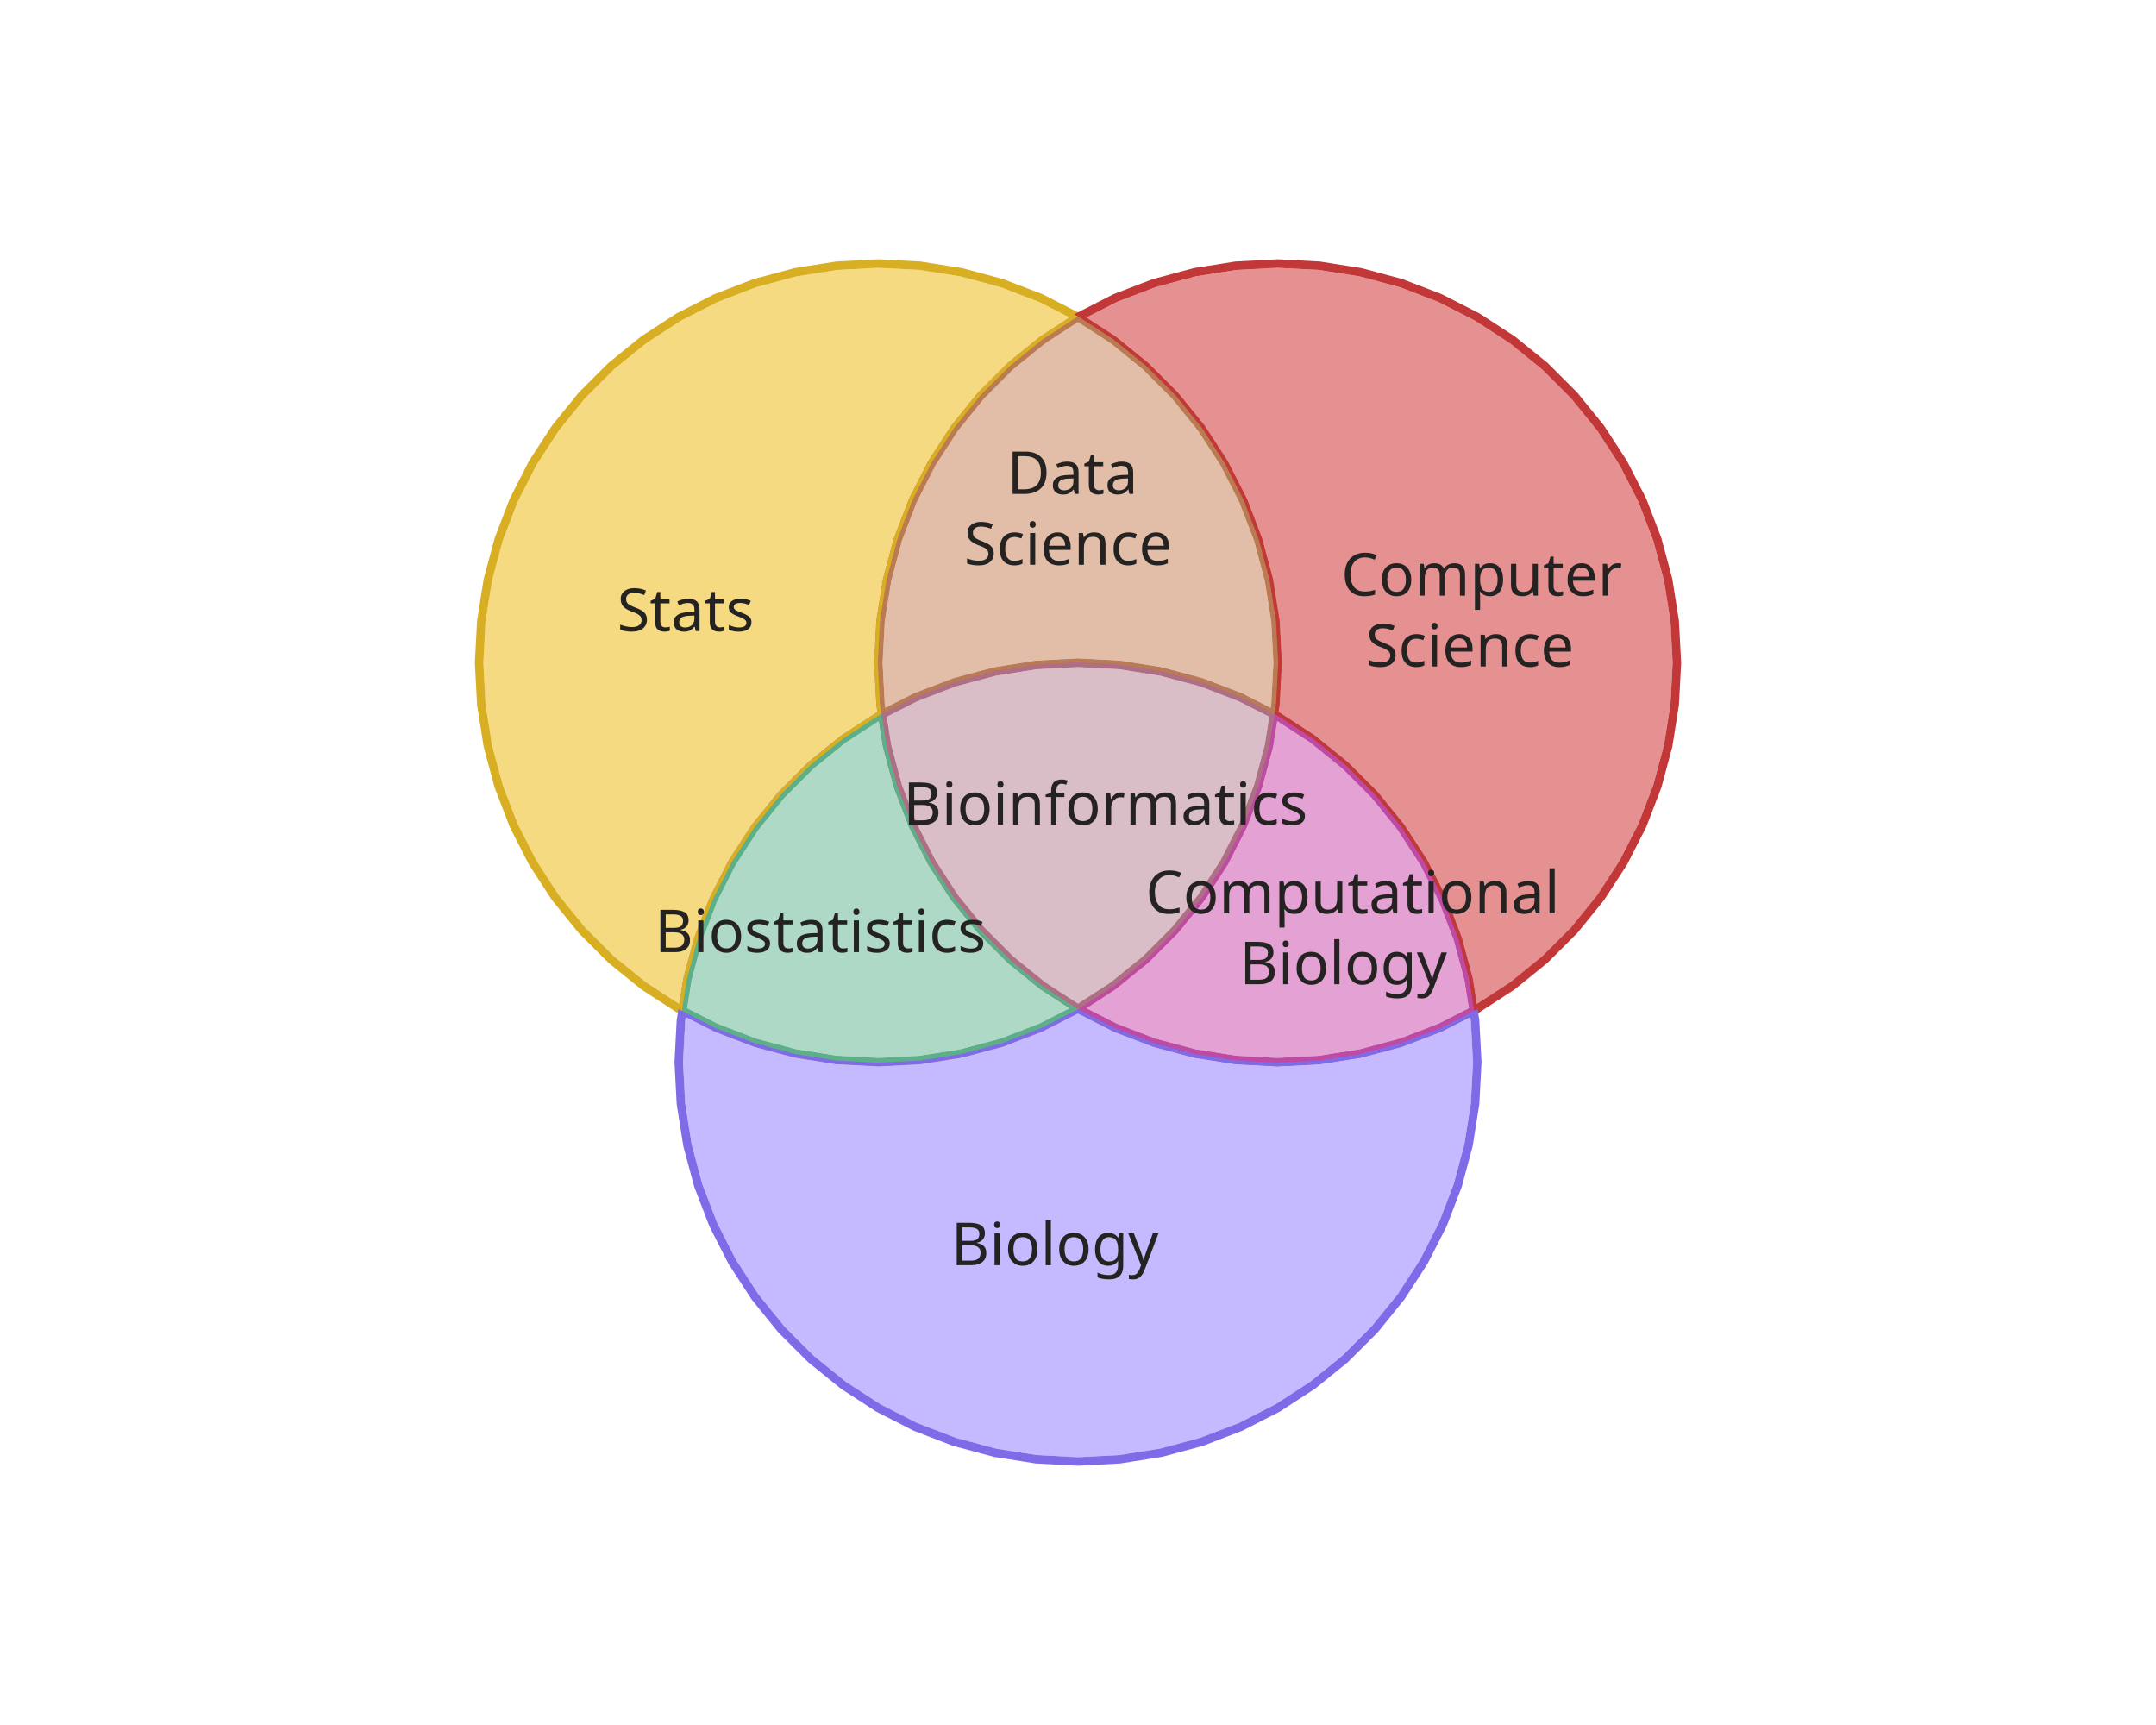
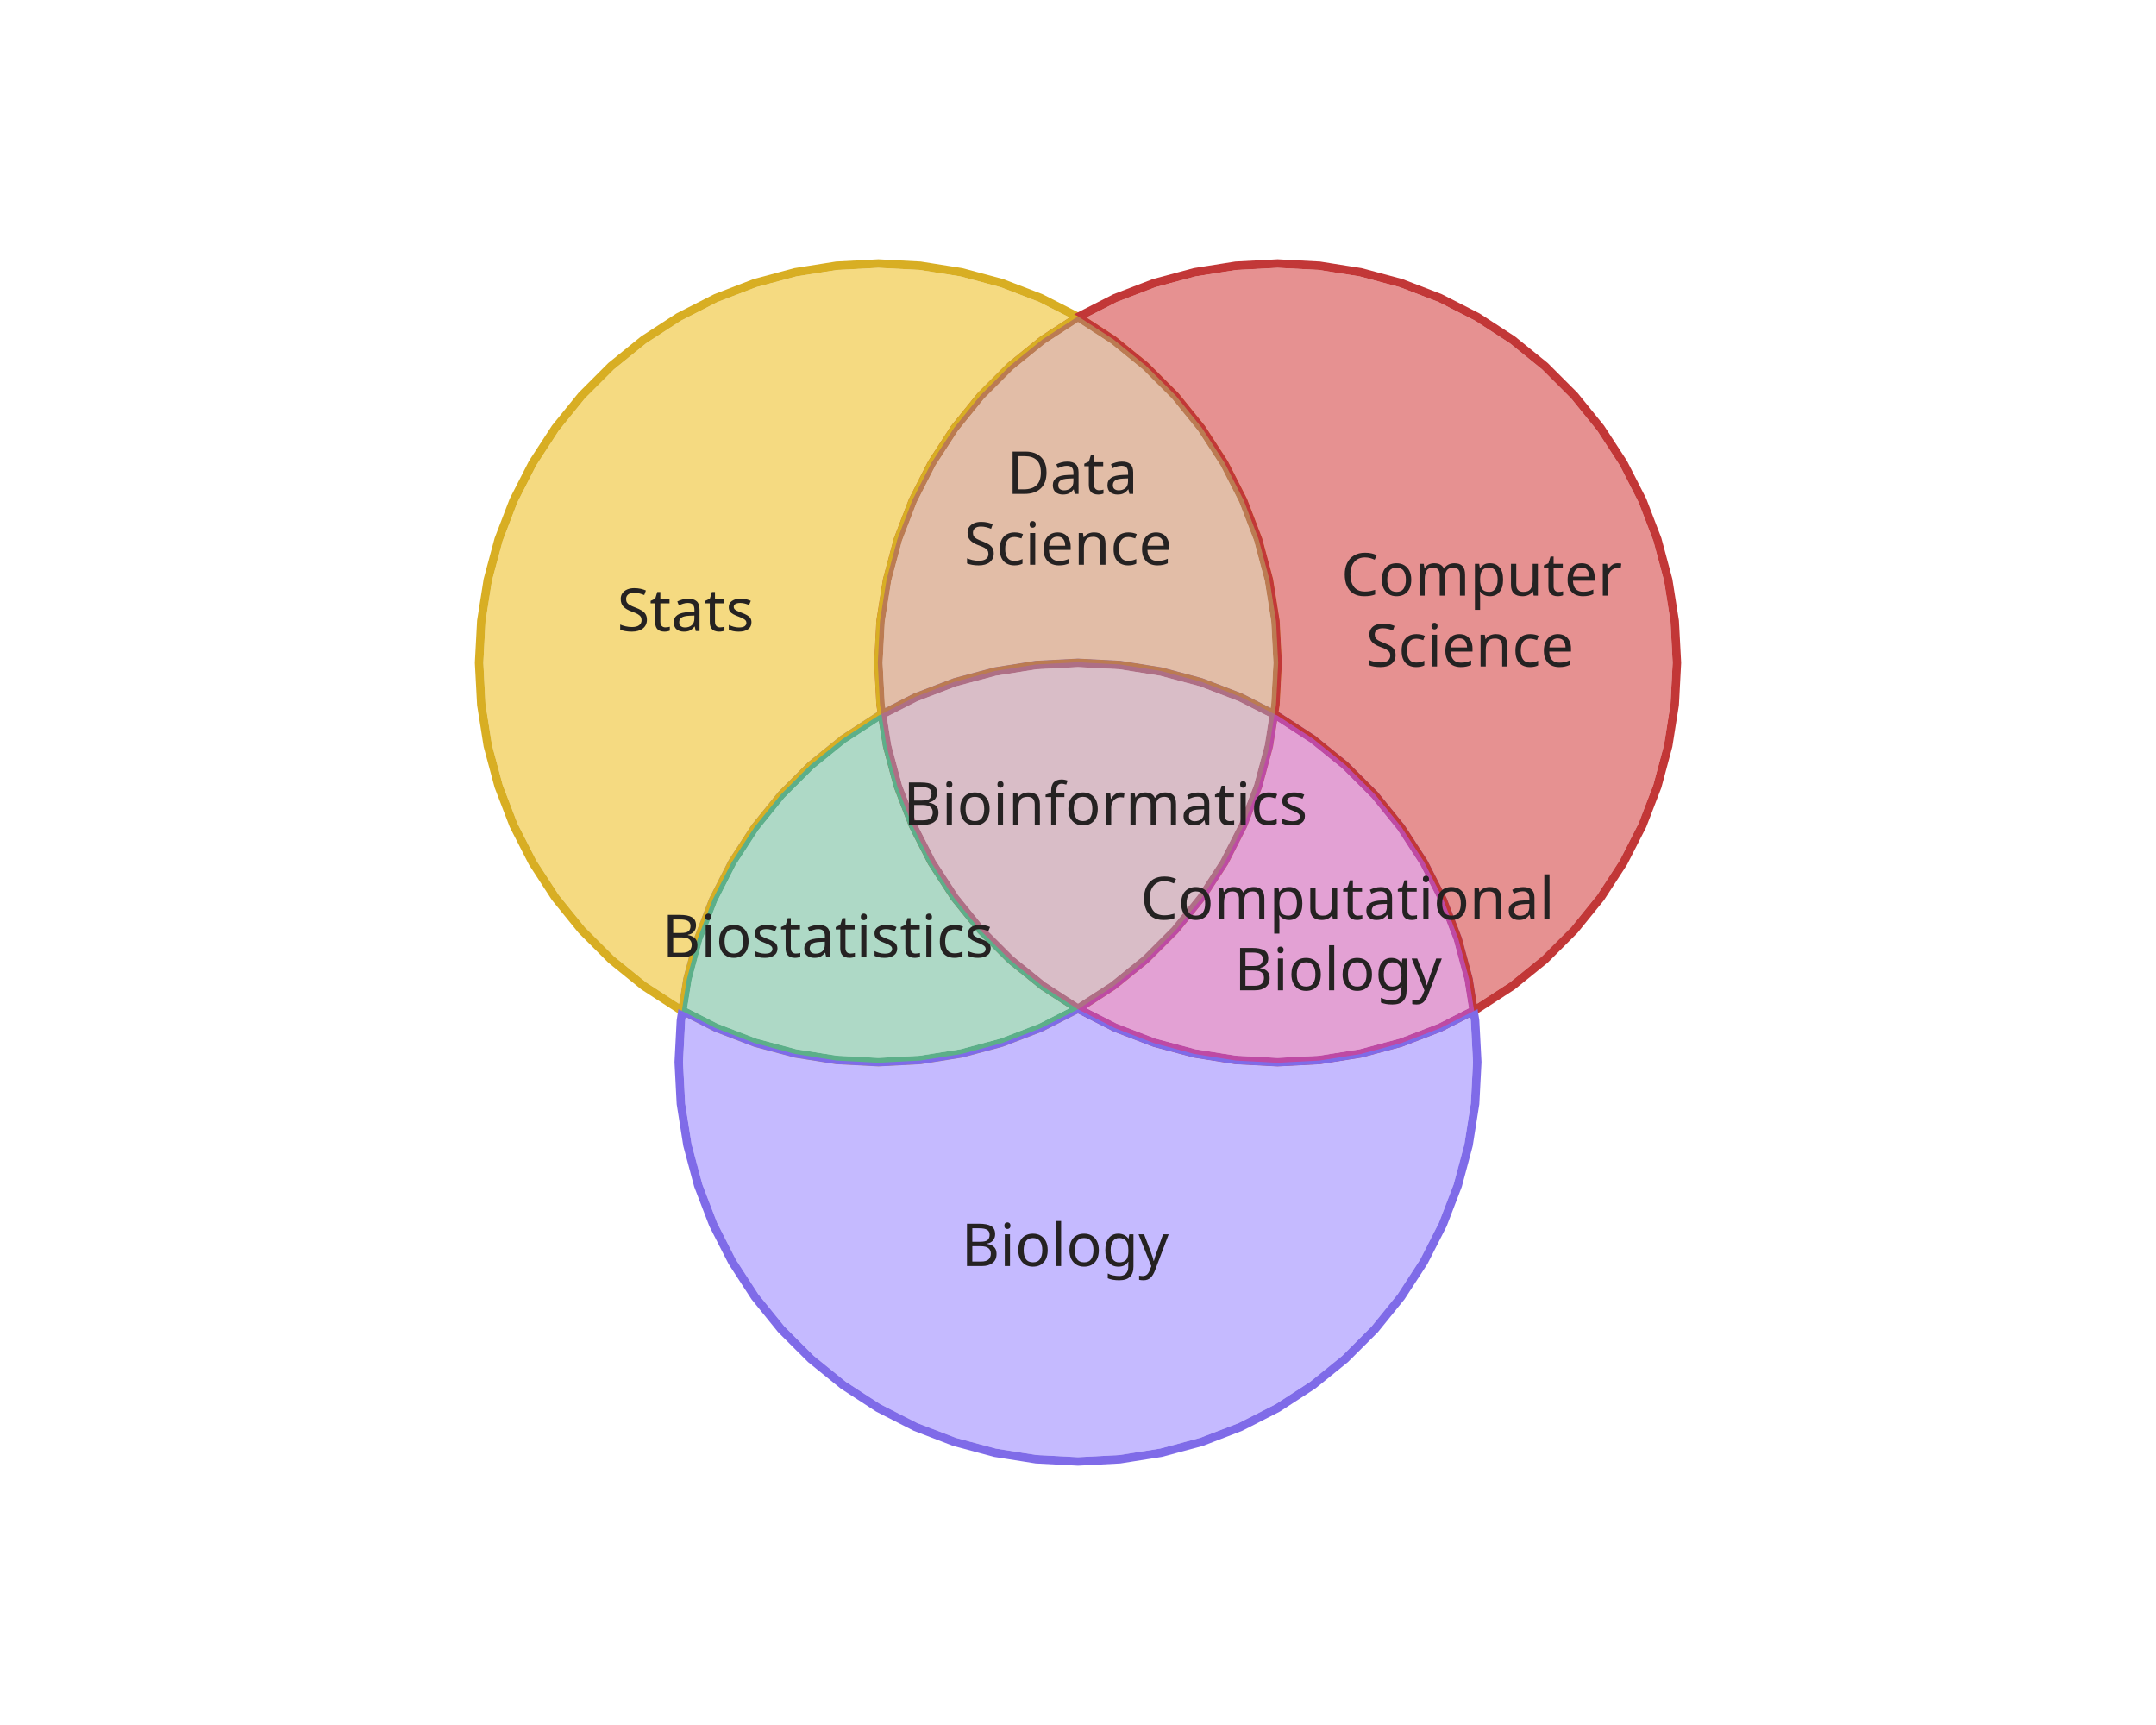
<svg xmlns="http://www.w3.org/2000/svg" class="svglite" data-engine-version="2.0" width="720.00pt" height="576.00pt" viewBox="0 0 720.00 576.00">
  <defs>
    <style type="text/css">
    .svglite line, .svglite polyline, .svglite polygon, .svglite path, .svglite rect, .svglite circle {
      fill: none;
      stroke: #000000;
      stroke-linecap: round;
      stroke-linejoin: round;
      stroke-miterlimit: 10.00;
    }
  </style>
  </defs>
  <rect width="100%" height="100%" style="stroke: none; fill: #FFFFFF;" />
  <defs>
    <clipPath id="cpMC4wMHw3MjAuMDB8MC4wMHw1NzYuMDA=">
      <rect x="0.00" y="0.00" width="720.00" height="576.00" />
    </clipPath>
  </defs>
  <g clip-path="url(#cpMC4wMHw3MjAuMDB8MC4wMHw1NzYuMDA=)">
    <path d="M 307.34 355.35 L 307.49 355.34 L 321.28 353.15 L 321.42 353.12 L 334.90 349.51 L 335.04 349.46 L 348.07 344.46 L 348.21 344.40 L 360.64 338.07 L 360.77 337.99 L 372.48 330.39 L 372.60 330.30 L 383.44 321.52 L 383.55 321.42 L 393.42 311.55 L 393.52 311.44 L 402.30 300.60 L 402.39 300.48 L 409.99 288.77 L 410.07 288.64 L 416.40 276.21 L 416.46 276.07 L 421.46 263.04 L 421.51 262.90 L 425.12 249.42 L 425.15 249.28 L 427.34 235.49 L 427.35 235.34 L 428.08 221.41 L 428.08 221.26 L 427.35 207.32 L 427.34 207.17 L 425.15 193.39 L 425.12 193.24 L 421.51 179.76 L 421.46 179.62 L 416.46 166.59 L 416.40 166.46 L 410.07 154.02 L 409.99 153.89 L 402.39 142.19 L 402.30 142.07 L 393.52 131.22 L 393.42 131.11 L 383.55 121.25 L 383.44 121.15 L 372.60 112.36 L 372.48 112.28 L 360.77 104.67 L 360.64 104.60 L 348.21 98.26 L 348.07 98.20 L 335.04 93.20 L 334.90 93.16 L 321.42 89.54 L 321.28 89.51 L 307.49 87.33 L 307.34 87.32 L 293.41 86.58 L 293.26 86.58 L 279.32 87.32 L 279.17 87.33 L 265.39 89.51 L 265.24 89.54 L 251.76 93.16 L 251.62 93.20 L 238.59 98.20 L 238.46 98.26 L 226.02 104.60 L 225.89 104.67 L 214.19 112.28 L 214.07 112.36 L 203.22 121.15 L 203.11 121.25 L 193.25 131.11 L 193.15 131.22 L 184.36 142.07 L 184.28 142.19 L 176.67 153.89 L 176.60 154.02 L 170.26 166.46 L 170.20 166.59 L 165.20 179.62 L 165.16 179.76 L 161.54 193.24 L 161.51 193.39 L 159.33 207.17 L 159.32 207.32 L 158.58 221.26 L 158.58 221.41 L 159.32 235.34 L 159.33 235.49 L 161.51 249.28 L 161.54 249.42 L 165.16 262.90 L 165.20 263.04 L 170.20 276.07 L 170.26 276.21 L 176.60 288.64 L 176.67 288.77 L 184.28 300.48 L 184.36 300.60 L 193.15 311.44 L 193.25 311.55 L 203.11 321.42 L 203.22 321.52 L 214.07 330.30 L 214.19 330.39 L 225.89 337.99 L 226.02 338.07 L 238.46 344.40 L 238.59 344.46 L 251.62 349.46 L 251.76 349.51 L 265.24 353.12 L 265.39 353.15 L 279.17 355.34 L 279.32 355.35 L 293.26 356.08 L 293.41 356.08 ZM 279.40 353.94 L 265.61 351.75 L 252.13 348.14 L 239.10 343.14 L 226.67 336.80 L 214.96 329.20 L 204.12 320.42 L 194.25 310.55 L 185.46 299.70 L 177.86 288.00 L 171.53 275.56 L 166.53 262.54 L 162.91 249.05 L 160.73 235.27 L 160.00 221.33 L 160.73 207.40 L 162.91 193.61 L 166.53 180.13 L 171.53 167.10 L 177.86 154.67 L 185.46 142.96 L 194.25 132.12 L 204.12 122.25 L 214.96 113.46 L 226.67 105.86 L 239.10 99.53 L 252.13 94.53 L 265.61 90.91 L 279.40 88.73 L 293.33 88.00 L 307.27 88.73 L 321.05 90.91 L 334.54 94.53 L 347.56 99.53 L 360.00 105.86 L 371.70 113.46 L 382.55 122.25 L 392.42 132.12 L 401.20 142.96 L 408.80 154.67 L 415.14 167.10 L 420.14 180.13 L 423.75 193.61 L 425.94 207.40 L 426.67 221.33 L 425.94 235.27 L 423.75 249.05 L 420.14 262.54 L 415.14 275.56 L 408.80 288.00 L 401.20 299.70 L 392.42 310.55 L 382.55 320.42 L 371.70 329.20 L 360.00 336.80 L 347.56 343.14 L 334.54 348.14 L 321.05 351.75 L 307.27 353.94 L 293.33 354.67 Z" style="fill-rule: nonzero; fill: #D8AE23; stroke-width: 0.75; stroke: none;" />
    <path d="M 279.40 88.73 L 265.61 90.91 L 252.13 94.53 L 239.10 99.53 L 226.67 105.86 L 214.96 113.46 L 204.12 122.25 L 194.25 132.12 L 185.46 142.96 L 177.86 154.67 L 171.53 167.10 L 166.53 180.13 L 162.91 193.61 L 160.73 207.40 L 160.00 221.33 L 160.73 235.27 L 162.91 249.05 L 166.53 262.54 L 171.53 275.56 L 177.86 288.00 L 185.46 299.70 L 194.25 310.55 L 204.12 320.42 L 214.96 329.20 L 226.67 336.80 L 239.10 343.14 L 252.13 348.14 L 265.61 351.75 L 279.40 353.94 L 293.33 354.67 L 307.27 353.94 L 321.05 351.75 L 334.54 348.14 L 347.56 343.14 L 360.00 336.80 L 371.70 329.20 L 382.55 320.42 L 392.42 310.55 L 401.20 299.70 L 408.80 288.00 L 415.14 275.56 L 420.14 262.54 L 423.75 249.05 L 425.94 235.27 L 426.67 221.33 L 425.94 207.40 L 423.75 193.61 L 420.14 180.13 L 415.14 167.10 L 408.80 154.67 L 401.20 142.96 L 392.42 132.12 L 382.55 122.25 L 371.70 113.46 L 360.00 105.86 L 347.56 99.53 L 334.54 94.53 L 321.05 90.91 L 307.27 88.73 L 293.33 88.00 Z" style="fill-rule: evenodd; stroke-width: 0.38; stroke: #D8AE23;" />
    <path d="M 440.68 355.35 L 440.83 355.34 L 454.61 353.15 L 454.76 353.12 L 468.24 349.51 L 468.38 349.46 L 481.41 344.46 L 481.54 344.40 L 493.98 338.07 L 494.11 337.99 L 505.81 330.39 L 505.93 330.30 L 516.78 321.52 L 516.89 321.42 L 526.75 311.55 L 526.85 311.44 L 535.64 300.60 L 535.72 300.48 L 543.33 288.77 L 543.40 288.64 L 549.74 276.21 L 549.80 276.07 L 554.80 263.04 L 554.84 262.90 L 558.46 249.42 L 558.49 249.28 L 560.67 235.49 L 560.68 235.34 L 561.42 221.41 L 561.42 221.26 L 560.68 207.32 L 560.67 207.17 L 558.49 193.39 L 558.46 193.24 L 554.84 179.76 L 554.80 179.62 L 549.80 166.59 L 549.74 166.46 L 543.40 154.02 L 543.33 153.89 L 535.72 142.19 L 535.64 142.07 L 526.85 131.22 L 526.75 131.11 L 516.89 121.25 L 516.78 121.15 L 505.93 112.36 L 505.81 112.28 L 494.11 104.67 L 493.98 104.60 L 481.54 98.26 L 481.41 98.20 L 468.38 93.20 L 468.24 93.16 L 454.76 89.54 L 454.61 89.51 L 440.83 87.33 L 440.68 87.32 L 426.74 86.58 L 426.59 86.58 L 412.66 87.32 L 412.51 87.33 L 398.72 89.51 L 398.58 89.54 L 385.10 93.16 L 384.96 93.20 L 371.93 98.20 L 371.79 98.26 L 359.36 104.60 L 359.23 104.67 L 347.52 112.28 L 347.40 112.36 L 336.56 121.15 L 336.45 121.25 L 326.58 131.11 L 326.48 131.22 L 317.70 142.07 L 317.61 142.19 L 310.01 153.89 L 309.93 154.02 L 303.60 166.46 L 303.54 166.59 L 298.54 179.62 L 298.49 179.76 L 294.88 193.24 L 294.85 193.39 L 292.66 207.17 L 292.65 207.32 L 291.92 221.26 L 291.92 221.41 L 292.65 235.34 L 292.66 235.49 L 294.85 249.28 L 294.88 249.42 L 298.49 262.90 L 298.54 263.04 L 303.54 276.07 L 303.60 276.21 L 309.93 288.64 L 310.01 288.77 L 317.61 300.48 L 317.70 300.60 L 326.48 311.44 L 326.58 311.55 L 336.45 321.42 L 336.56 321.52 L 347.40 330.30 L 347.52 330.39 L 359.23 337.99 L 359.36 338.07 L 371.79 344.40 L 371.93 344.46 L 384.96 349.46 L 385.10 349.51 L 398.58 353.12 L 398.72 353.15 L 412.51 355.34 L 412.66 355.35 L 426.59 356.08 L 426.74 356.08 ZM 412.73 353.94 L 398.95 351.75 L 385.46 348.14 L 372.44 343.14 L 360.00 336.80 L 348.30 329.20 L 337.45 320.42 L 327.58 310.55 L 318.80 299.70 L 311.20 288.00 L 304.86 275.56 L 299.86 262.54 L 296.25 249.05 L 294.06 235.27 L 293.33 221.33 L 294.06 207.40 L 296.25 193.61 L 299.86 180.13 L 304.86 167.10 L 311.20 154.67 L 318.80 142.96 L 327.58 132.12 L 337.45 122.25 L 348.30 113.46 L 360.00 105.86 L 372.44 99.53 L 385.46 94.53 L 398.95 90.91 L 412.73 88.73 L 426.67 88.00 L 440.60 88.73 L 454.39 90.91 L 467.87 94.53 L 480.90 99.53 L 493.33 105.86 L 505.04 113.46 L 515.88 122.25 L 525.75 132.12 L 534.54 142.96 L 542.14 154.67 L 548.47 167.10 L 553.47 180.13 L 557.09 193.61 L 559.27 207.40 L 560.00 221.33 L 559.27 235.27 L 557.09 249.05 L 553.47 262.54 L 548.47 275.56 L 542.14 288.00 L 534.54 299.70 L 525.75 310.55 L 515.88 320.42 L 505.04 329.20 L 493.33 336.80 L 480.90 343.14 L 467.87 348.14 L 454.39 351.75 L 440.60 353.94 L 426.67 354.67 Z" style="fill-rule: nonzero; fill: #C23737; stroke-width: 0.75; stroke: none;" />
    <path d="M 412.73 88.73 L 398.95 90.91 L 385.46 94.53 L 372.44 99.53 L 360.00 105.86 L 348.30 113.46 L 337.45 122.25 L 327.58 132.12 L 318.80 142.96 L 311.20 154.67 L 304.86 167.10 L 299.86 180.13 L 296.25 193.61 L 294.06 207.40 L 293.33 221.33 L 294.06 235.27 L 296.25 249.05 L 299.86 262.54 L 304.86 275.56 L 311.20 288.00 L 318.80 299.70 L 327.58 310.55 L 337.45 320.42 L 348.30 329.20 L 360.00 336.80 L 372.44 343.14 L 385.46 348.14 L 398.95 351.75 L 412.73 353.94 L 426.67 354.67 L 440.60 353.94 L 454.39 351.75 L 467.87 348.14 L 480.90 343.14 L 493.33 336.80 L 505.04 329.20 L 515.88 320.42 L 525.75 310.55 L 534.54 299.70 L 542.14 288.00 L 548.47 275.56 L 553.47 262.54 L 557.09 249.05 L 559.27 235.27 L 560.00 221.33 L 559.27 207.40 L 557.09 193.61 L 553.47 180.13 L 548.47 167.10 L 542.14 154.67 L 534.54 142.96 L 525.75 132.12 L 515.88 122.25 L 505.04 113.46 L 493.33 105.86 L 480.90 99.53 L 467.87 94.53 L 454.39 90.91 L 440.60 88.73 L 426.67 88.00 Z" style="fill-rule: evenodd; stroke-width: 0.38; stroke: #C23737;" />
    <path d="M 374.01 488.68 L 374.16 488.67 L 387.94 486.49 L 388.09 486.46 L 401.57 482.84 L 401.71 482.80 L 414.74 477.80 L 414.88 477.74 L 427.31 471.40 L 427.44 471.33 L 439.14 463.72 L 439.26 463.64 L 450.11 454.85 L 450.22 454.75 L 460.09 444.89 L 460.19 444.78 L 468.97 433.93 L 469.06 433.81 L 476.66 422.11 L 476.73 421.98 L 483.07 409.54 L 483.13 409.41 L 488.13 396.38 L 488.18 396.24 L 491.79 382.76 L 491.82 382.61 L 494.00 368.83 L 494.02 368.68 L 494.75 354.74 L 494.75 354.59 L 494.02 340.66 L 494.00 340.51 L 491.82 326.72 L 491.79 326.58 L 488.18 313.10 L 488.13 312.96 L 483.13 299.93 L 483.07 299.79 L 476.73 287.36 L 476.66 287.23 L 469.06 275.52 L 468.97 275.40 L 460.19 264.56 L 460.09 264.45 L 450.22 254.58 L 450.11 254.48 L 439.26 245.70 L 439.14 245.61 L 427.44 238.01 L 427.31 237.93 L 414.88 231.60 L 414.74 231.54 L 401.71 226.54 L 401.57 226.49 L 388.09 222.88 L 387.94 222.85 L 374.16 220.66 L 374.01 220.65 L 360.07 219.92 L 359.93 219.92 L 345.99 220.65 L 345.84 220.66 L 332.06 222.85 L 331.91 222.88 L 318.43 226.49 L 318.29 226.54 L 305.26 231.54 L 305.12 231.60 L 292.69 237.93 L 292.56 238.01 L 280.86 245.61 L 280.74 245.70 L 269.89 254.48 L 269.78 254.58 L 259.91 264.45 L 259.81 264.56 L 251.03 275.40 L 250.94 275.52 L 243.34 287.23 L 243.27 287.36 L 236.93 299.79 L 236.87 299.93 L 231.87 312.96 L 231.82 313.10 L 228.21 326.58 L 228.18 326.72 L 226.00 340.51 L 225.98 340.66 L 225.25 354.59 L 225.25 354.74 L 225.98 368.68 L 226.00 368.83 L 228.18 382.61 L 228.21 382.76 L 231.82 396.24 L 231.87 396.38 L 236.87 409.41 L 236.93 409.54 L 243.27 421.98 L 243.34 422.11 L 250.94 433.81 L 251.03 433.93 L 259.81 444.78 L 259.91 444.89 L 269.78 454.75 L 269.89 454.85 L 280.74 463.64 L 280.86 463.72 L 292.56 471.33 L 292.69 471.40 L 305.12 477.74 L 305.26 477.80 L 318.29 482.80 L 318.43 482.84 L 331.91 486.46 L 332.06 486.49 L 345.84 488.67 L 345.99 488.68 L 359.93 489.42 L 360.07 489.42 ZM 346.06 487.27 L 332.28 485.09 L 318.80 481.47 L 305.77 476.47 L 293.33 470.14 L 281.63 462.54 L 270.78 453.75 L 260.91 443.88 L 252.13 433.04 L 244.53 421.33 L 238.19 408.90 L 233.19 395.87 L 229.58 382.39 L 227.40 368.60 L 226.67 354.67 L 227.40 340.73 L 229.58 326.95 L 233.19 313.46 L 238.19 300.44 L 244.53 288.00 L 252.13 276.30 L 260.91 265.45 L 270.78 255.58 L 281.63 246.80 L 293.33 239.20 L 305.77 232.86 L 318.80 227.86 L 332.28 224.25 L 346.06 222.06 L 360.00 221.33 L 373.94 222.06 L 387.72 224.25 L 401.20 227.86 L 414.23 232.86 L 426.67 239.20 L 438.37 246.80 L 449.22 255.58 L 459.09 265.45 L 467.87 276.30 L 475.47 288.00 L 481.81 300.44 L 486.81 313.46 L 490.42 326.95 L 492.60 340.73 L 493.33 354.67 L 492.60 368.60 L 490.42 382.39 L 486.81 395.87 L 481.81 408.90 L 475.47 421.33 L 467.87 433.04 L 459.09 443.88 L 449.22 453.75 L 438.37 462.54 L 426.67 470.14 L 414.23 476.47 L 401.20 481.47 L 387.72 485.09 L 373.94 487.27 L 360.00 488.00 Z" style="fill-rule: nonzero; fill: #7F6BE8; stroke-width: 0.75; stroke: none;" />
    <path d="M 346.06 222.06 L 332.28 224.25 L 318.80 227.86 L 305.77 232.86 L 293.33 239.20 L 281.63 246.80 L 270.78 255.58 L 260.91 265.45 L 252.13 276.30 L 244.53 288.00 L 238.19 300.44 L 233.19 313.46 L 229.58 326.95 L 227.40 340.73 L 226.67 354.67 L 227.40 368.60 L 229.58 382.39 L 233.19 395.87 L 238.19 408.90 L 244.53 421.33 L 252.13 433.04 L 260.91 443.88 L 270.78 453.75 L 281.63 462.54 L 293.33 470.14 L 305.77 476.47 L 318.80 481.47 L 332.28 485.09 L 346.06 487.27 L 360.00 488.00 L 373.94 487.27 L 387.72 485.09 L 401.20 481.47 L 414.23 476.47 L 426.67 470.14 L 438.37 462.54 L 449.22 453.75 L 459.09 443.88 L 467.87 433.04 L 475.47 421.33 L 481.81 408.90 L 486.81 395.87 L 490.42 382.39 L 492.60 368.60 L 493.33 354.67 L 492.60 340.73 L 490.42 326.95 L 486.81 313.46 L 481.81 300.44 L 475.47 288.00 L 467.87 276.30 L 459.09 265.45 L 449.22 255.58 L 438.37 246.80 L 426.67 239.20 L 414.23 232.86 L 401.20 227.86 L 387.72 224.25 L 373.94 222.06 L 360.00 221.33 Z" style="fill-rule: evenodd; stroke-width: 0.38; stroke: #7F6BE8;" />
    <path d="M 228.18 326.72 L 228.21 326.58 L 231.82 313.10 L 231.87 312.96 L 236.87 299.93 L 236.93 299.79 L 243.27 287.36 L 243.34 287.23 L 250.94 275.52 L 251.03 275.40 L 259.81 264.56 L 259.91 264.45 L 269.78 254.58 L 269.89 254.48 L 280.74 245.70 L 280.86 245.61 L 292.56 238.01 L 292.69 237.93 L 293.02 237.76 L 292.66 235.49 L 292.65 235.34 L 291.92 221.41 L 291.92 221.26 L 292.65 207.32 L 292.66 207.17 L 294.85 193.39 L 294.88 193.24 L 298.49 179.76 L 298.54 179.62 L 303.54 166.59 L 303.60 166.46 L 309.93 154.02 L 310.01 153.89 L 317.61 142.19 L 317.70 142.07 L 326.48 131.22 L 326.58 131.11 L 336.45 121.25 L 336.56 121.15 L 347.40 112.36 L 347.52 112.28 L 357.17 106.01 L 346.99 100.82 L 334.10 95.88 L 320.76 92.30 L 307.12 90.14 L 293.33 89.42 L 279.54 90.14 L 265.91 92.30 L 252.57 95.88 L 239.68 100.82 L 227.38 107.09 L 215.80 114.61 L 205.07 123.30 L 195.30 133.07 L 186.61 143.80 L 179.09 155.38 L 172.82 167.68 L 167.88 180.57 L 164.30 193.91 L 162.14 207.54 L 161.42 221.33 L 162.14 235.12 L 164.30 248.76 L 167.88 262.10 L 172.82 274.99 L 179.09 287.29 L 186.61 298.87 L 195.30 309.60 L 205.07 319.36 L 215.80 328.05 L 226.83 335.22 Z" style="fill-rule: evenodd; fill: #EEC12E; fill-opacity: 0.60; stroke-width: 0.38; stroke: none;" />
    <path d="M 229.58 326.95 L 233.19 313.46 L 238.19 300.44 L 244.53 288.00 L 252.13 276.30 L 260.91 265.45 L 270.78 255.58 L 281.63 246.80 L 293.33 239.20 L 294.58 238.56 L 294.06 235.27 L 293.33 221.33 L 294.06 207.40 L 296.25 193.61 L 299.86 180.13 L 304.86 167.10 L 311.20 154.67 L 318.80 142.96 L 327.58 132.12 L 337.45 122.25 L 348.30 113.46 L 360.00 105.86 L 347.56 99.53 L 334.54 94.53 L 321.05 90.91 L 307.27 88.73 L 293.33 88.00 L 279.40 88.73 L 265.61 90.91 L 252.13 94.53 L 239.10 99.53 L 226.67 105.86 L 214.96 113.46 L 204.12 122.25 L 194.25 132.12 L 185.46 142.96 L 177.86 154.67 L 171.53 167.10 L 166.53 180.13 L 162.91 193.61 L 160.73 207.40 L 160.00 221.33 L 160.73 235.27 L 162.91 249.05 L 166.53 262.54 L 171.53 275.56 L 177.86 288.00 L 185.46 299.70 L 194.25 310.55 L 204.12 320.42 L 214.96 329.20 L 226.67 336.80 L 227.92 337.44 ZM 215.80 328.05 L 205.07 319.36 L 195.30 309.60 L 186.61 298.87 L 179.09 287.29 L 172.82 274.99 L 167.88 262.10 L 164.30 248.76 L 162.14 235.12 L 161.42 221.33 L 162.14 207.54 L 164.30 193.91 L 167.88 180.57 L 172.82 167.68 L 179.09 155.38 L 186.61 143.80 L 195.30 133.07 L 205.07 123.30 L 215.80 114.61 L 227.38 107.09 L 239.68 100.82 L 252.57 95.88 L 265.91 92.30 L 279.54 90.14 L 293.33 89.42 L 307.12 90.14 L 320.76 92.30 L 334.10 95.88 L 346.99 100.82 L 357.17 106.01 L 347.52 112.28 L 347.40 112.36 L 336.56 121.15 L 336.45 121.25 L 326.58 131.11 L 326.48 131.22 L 317.70 142.07 L 317.61 142.19 L 310.01 153.89 L 309.93 154.02 L 303.60 166.46 L 303.54 166.59 L 298.54 179.62 L 298.49 179.76 L 294.88 193.24 L 294.85 193.39 L 292.66 207.17 L 292.65 207.32 L 291.92 221.26 L 291.92 221.41 L 292.65 235.34 L 292.66 235.49 L 293.02 237.76 L 292.69 237.93 L 292.56 238.01 L 280.86 245.61 L 280.74 245.70 L 269.89 254.48 L 269.78 254.58 L 259.91 264.45 L 259.81 264.56 L 251.03 275.40 L 250.94 275.52 L 243.34 287.23 L 243.27 287.36 L 236.93 299.79 L 236.87 299.93 L 231.87 312.96 L 231.82 313.10 L 228.21 326.58 L 228.18 326.72 L 226.83 335.22 Z" style="fill-rule: nonzero; fill: #D8AE23; stroke-width: 0.75; stroke: none;" />
    <path d="M 229.58 326.95 L 233.19 313.46 L 238.19 300.44 L 244.53 288.00 L 252.13 276.30 L 260.91 265.45 L 270.78 255.58 L 281.63 246.80 L 293.33 239.20 L 294.58 238.56 L 294.06 235.27 L 293.33 221.33 L 294.06 207.40 L 296.25 193.61 L 299.86 180.13 L 304.86 167.10 L 311.20 154.67 L 318.80 142.96 L 327.58 132.12 L 337.45 122.25 L 348.30 113.46 L 360.00 105.86 L 347.56 99.53 L 334.54 94.53 L 321.05 90.91 L 307.27 88.73 L 293.33 88.00 L 279.40 88.73 L 265.61 90.91 L 252.13 94.53 L 239.10 99.53 L 226.67 105.86 L 214.96 113.46 L 204.12 122.25 L 194.25 132.12 L 185.46 142.96 L 177.86 154.67 L 171.53 167.10 L 166.53 180.13 L 162.91 193.61 L 160.73 207.40 L 160.00 221.33 L 160.73 235.27 L 162.91 249.05 L 166.53 262.54 L 171.53 275.56 L 177.86 288.00 L 185.46 299.70 L 194.25 310.55 L 204.12 320.42 L 214.96 329.20 L 226.67 336.80 L 227.92 337.44 Z" style="fill-rule: evenodd; stroke-width: 0.38; stroke: #D8AE23;" />
    <path d="M 504.20 328.05 L 514.93 319.36 L 524.70 309.60 L 533.39 298.87 L 540.91 287.29 L 547.18 274.99 L 552.12 262.10 L 555.70 248.76 L 557.86 235.12 L 558.58 221.33 L 557.86 207.54 L 555.70 193.91 L 552.12 180.57 L 547.18 167.68 L 540.91 155.38 L 533.39 143.80 L 524.70 133.07 L 514.93 123.30 L 504.20 114.61 L 492.62 107.09 L 480.32 100.82 L 467.43 95.88 L 454.09 92.30 L 440.46 90.14 L 426.67 89.42 L 412.88 90.14 L 399.24 92.30 L 385.90 95.88 L 373.01 100.82 L 362.83 106.01 L 372.48 112.28 L 372.60 112.36 L 383.44 121.15 L 383.55 121.25 L 393.42 131.11 L 393.52 131.22 L 402.30 142.07 L 402.39 142.19 L 409.99 153.89 L 410.07 154.02 L 416.40 166.46 L 416.46 166.59 L 421.46 179.62 L 421.51 179.76 L 425.12 193.24 L 425.15 193.39 L 427.34 207.17 L 427.35 207.32 L 428.08 221.26 L 428.08 221.41 L 427.35 235.34 L 427.34 235.49 L 426.98 237.76 L 427.31 237.93 L 427.44 238.01 L 439.14 245.61 L 439.26 245.70 L 450.11 254.48 L 450.22 254.58 L 460.09 264.45 L 460.19 264.56 L 468.97 275.40 L 469.06 275.52 L 476.66 287.23 L 476.73 287.36 L 483.07 299.79 L 483.13 299.93 L 488.13 312.96 L 488.18 313.10 L 491.79 326.58 L 491.82 326.72 L 493.17 335.22 Z" style="fill-rule: evenodd; fill: #D54848; fill-opacity: 0.60; stroke-width: 0.38; stroke: none;" />
    <path d="M 493.33 336.80 L 505.04 329.20 L 515.88 320.42 L 525.75 310.55 L 534.54 299.70 L 542.14 288.00 L 548.47 275.56 L 553.47 262.54 L 557.09 249.05 L 559.27 235.27 L 560.00 221.33 L 559.27 207.40 L 557.09 193.61 L 553.47 180.13 L 548.47 167.10 L 542.14 154.67 L 534.54 142.96 L 525.75 132.12 L 515.88 122.25 L 505.04 113.46 L 493.33 105.86 L 480.90 99.53 L 467.87 94.53 L 454.39 90.91 L 440.60 88.73 L 426.67 88.00 L 412.73 88.73 L 398.95 90.91 L 385.46 94.53 L 372.44 99.53 L 360.00 105.86 L 371.70 113.46 L 382.55 122.25 L 392.42 132.12 L 401.20 142.96 L 408.80 154.67 L 415.14 167.10 L 420.14 180.13 L 423.75 193.61 L 425.94 207.40 L 426.67 221.33 L 425.94 235.27 L 425.42 238.56 L 426.67 239.20 L 438.37 246.80 L 449.22 255.58 L 459.09 265.45 L 467.87 276.30 L 475.47 288.00 L 481.81 300.44 L 486.81 313.46 L 490.42 326.95 L 492.08 337.44 ZM 491.82 326.72 L 491.79 326.58 L 488.18 313.10 L 488.13 312.96 L 483.13 299.93 L 483.07 299.79 L 476.73 287.36 L 476.66 287.23 L 469.06 275.52 L 468.97 275.40 L 460.19 264.56 L 460.09 264.45 L 450.22 254.58 L 450.11 254.48 L 439.26 245.70 L 439.14 245.61 L 427.44 238.01 L 427.31 237.93 L 426.98 237.76 L 427.34 235.49 L 427.35 235.34 L 428.08 221.41 L 428.08 221.26 L 427.35 207.32 L 427.34 207.17 L 425.15 193.39 L 425.12 193.24 L 421.51 179.76 L 421.46 179.62 L 416.46 166.59 L 416.40 166.46 L 410.07 154.02 L 409.99 153.89 L 402.39 142.19 L 402.30 142.07 L 393.52 131.22 L 393.42 131.11 L 383.55 121.25 L 383.44 121.15 L 372.60 112.36 L 372.48 112.28 L 362.83 106.01 L 373.01 100.82 L 385.90 95.88 L 399.24 92.30 L 412.88 90.14 L 426.67 89.42 L 440.46 90.14 L 454.09 92.30 L 467.43 95.88 L 480.32 100.82 L 492.62 107.09 L 504.20 114.61 L 514.93 123.30 L 524.70 133.07 L 533.39 143.80 L 540.91 155.38 L 547.18 167.68 L 552.12 180.57 L 555.70 193.91 L 557.86 207.54 L 558.58 221.33 L 557.86 235.12 L 555.70 248.76 L 552.12 262.10 L 547.18 274.99 L 540.91 287.29 L 533.39 298.87 L 524.70 309.60 L 514.93 319.36 L 504.20 328.05 L 493.17 335.22 Z" style="fill-rule: nonzero; fill: #C23737; stroke-width: 0.75; stroke: none;" />
    <path d="M 493.33 336.80 L 505.04 329.20 L 515.88 320.42 L 525.75 310.55 L 534.54 299.70 L 542.14 288.00 L 548.47 275.56 L 553.47 262.54 L 557.09 249.05 L 559.27 235.27 L 560.00 221.33 L 559.27 207.40 L 557.09 193.61 L 553.47 180.13 L 548.47 167.10 L 542.14 154.67 L 534.54 142.96 L 525.75 132.12 L 515.88 122.25 L 505.04 113.46 L 493.33 105.86 L 480.90 99.53 L 467.87 94.53 L 454.39 90.91 L 440.60 88.73 L 426.67 88.00 L 412.73 88.73 L 398.95 90.91 L 385.46 94.53 L 372.44 99.53 L 360.00 105.86 L 371.70 113.46 L 382.55 122.25 L 392.42 132.12 L 401.20 142.96 L 408.80 154.67 L 415.14 167.10 L 420.14 180.13 L 423.75 193.61 L 425.94 207.40 L 426.67 221.33 L 425.94 235.27 L 425.42 238.56 L 426.67 239.20 L 438.37 246.80 L 449.22 255.58 L 459.09 265.45 L 467.87 276.30 L 475.47 288.00 L 481.81 300.44 L 486.81 313.46 L 490.42 326.95 L 492.08 337.44 Z" style="fill-rule: evenodd; stroke-width: 0.38; stroke: #C23737;" />
    <path d="M 373.79 485.86 L 387.43 483.70 L 400.76 480.12 L 413.65 475.18 L 425.96 468.91 L 437.54 461.39 L 448.27 452.70 L 458.03 442.93 L 466.72 432.20 L 474.24 420.62 L 480.51 408.32 L 485.46 395.43 L 489.03 382.09 L 491.19 368.46 L 491.91 354.67 L 491.19 340.88 L 490.99 339.59 L 481.54 344.40 L 481.41 344.46 L 468.38 349.46 L 468.24 349.51 L 454.76 353.12 L 454.61 353.15 L 440.83 355.34 L 440.68 355.35 L 426.74 356.08 L 426.59 356.08 L 412.66 355.35 L 412.51 355.34 L 398.72 353.15 L 398.58 353.12 L 385.10 349.51 L 384.96 349.46 L 371.93 344.46 L 371.79 344.40 L 360.00 338.39 L 348.21 344.40 L 348.07 344.46 L 335.04 349.46 L 334.90 349.51 L 321.42 353.12 L 321.28 353.15 L 307.49 355.34 L 307.34 355.35 L 293.41 356.08 L 293.26 356.08 L 279.32 355.35 L 279.17 355.34 L 265.39 353.15 L 265.24 353.12 L 251.76 349.51 L 251.62 349.46 L 238.59 344.46 L 238.46 344.40 L 229.01 339.59 L 228.81 340.88 L 228.09 354.67 L 228.81 368.46 L 230.97 382.09 L 234.54 395.43 L 239.49 408.32 L 245.76 420.62 L 253.28 432.20 L 261.97 442.93 L 271.73 452.70 L 282.46 461.39 L 294.04 468.91 L 306.35 475.18 L 319.24 480.12 L 332.57 483.70 L 346.21 485.86 L 360.00 486.58 Z" style="fill-rule: evenodd; fill: #9F8DFF; fill-opacity: 0.60; stroke-width: 0.38; stroke: none;" />
    <path d="M 373.94 487.27 L 387.72 485.09 L 401.20 481.47 L 414.23 476.47 L 426.67 470.14 L 438.37 462.54 L 449.22 453.75 L 459.09 443.88 L 467.87 433.04 L 475.47 421.33 L 481.81 408.90 L 486.81 395.87 L 490.42 382.39 L 492.60 368.60 L 493.33 354.67 L 492.60 340.73 L 492.08 337.44 L 480.90 343.14 L 467.87 348.14 L 454.39 351.75 L 440.60 353.94 L 426.67 354.67 L 412.73 353.94 L 398.95 351.75 L 385.46 348.14 L 372.44 343.14 L 360.00 336.80 L 360.00 336.80 L 347.56 343.14 L 334.54 348.14 L 321.05 351.75 L 307.27 353.94 L 293.33 354.67 L 279.40 353.94 L 265.61 351.75 L 252.13 348.14 L 239.10 343.14 L 227.92 337.44 L 227.40 340.73 L 226.67 354.67 L 227.40 368.60 L 229.58 382.39 L 233.19 395.87 L 238.19 408.90 L 244.53 421.33 L 252.13 433.04 L 260.91 443.88 L 270.78 453.75 L 281.63 462.54 L 293.33 470.14 L 305.77 476.47 L 318.80 481.47 L 332.28 485.09 L 346.06 487.27 L 360.00 488.00 ZM 346.21 485.86 L 332.57 483.70 L 319.24 480.12 L 306.35 475.18 L 294.04 468.91 L 282.46 461.39 L 271.73 452.70 L 261.97 442.93 L 253.28 432.20 L 245.76 420.62 L 239.49 408.32 L 234.54 395.43 L 230.97 382.09 L 228.81 368.46 L 228.09 354.67 L 228.81 340.88 L 229.01 339.59 L 238.46 344.40 L 238.59 344.46 L 251.62 349.46 L 251.76 349.51 L 265.24 353.12 L 265.39 353.15 L 279.17 355.34 L 279.32 355.35 L 293.26 356.08 L 293.41 356.08 L 307.34 355.35 L 307.49 355.34 L 321.28 353.15 L 321.42 353.12 L 334.90 349.51 L 335.04 349.46 L 348.07 344.46 L 348.21 344.40 L 360.00 338.39 L 371.79 344.40 L 371.93 344.46 L 384.96 349.46 L 385.10 349.51 L 398.58 353.12 L 398.72 353.15 L 412.51 355.34 L 412.66 355.35 L 426.59 356.08 L 426.74 356.08 L 440.68 355.35 L 440.83 355.34 L 454.61 353.15 L 454.76 353.12 L 468.24 349.51 L 468.38 349.46 L 481.41 344.46 L 481.54 344.40 L 490.99 339.59 L 491.19 340.88 L 491.91 354.67 L 491.19 368.46 L 489.03 382.09 L 485.46 395.43 L 480.51 408.32 L 474.24 420.62 L 466.72 432.20 L 458.03 442.93 L 448.27 452.70 L 437.54 461.39 L 425.96 468.91 L 413.65 475.18 L 400.76 480.12 L 387.43 483.70 L 373.79 485.86 L 360.00 486.58 Z" style="fill-rule: nonzero; fill: #7F6BE8; stroke-width: 0.75; stroke: none;" />
    <path d="M 373.94 487.27 L 387.72 485.09 L 401.20 481.47 L 414.23 476.47 L 426.67 470.14 L 438.37 462.54 L 449.22 453.75 L 459.09 443.88 L 467.87 433.04 L 475.47 421.33 L 481.81 408.90 L 486.81 395.87 L 490.42 382.39 L 492.60 368.60 L 493.33 354.67 L 492.60 340.73 L 492.08 337.44 L 480.90 343.14 L 467.87 348.14 L 454.39 351.75 L 440.60 353.94 L 426.67 354.67 L 412.73 353.94 L 398.95 351.75 L 385.46 348.14 L 372.44 343.14 L 360.00 336.80 L 360.00 336.80 L 347.56 343.14 L 334.54 348.14 L 321.05 351.75 L 307.27 353.94 L 293.33 354.67 L 279.40 353.94 L 265.61 351.75 L 252.13 348.14 L 239.10 343.14 L 227.92 337.44 L 227.40 340.73 L 226.67 354.67 L 227.40 368.60 L 229.58 382.39 L 233.19 395.87 L 238.19 408.90 L 244.53 421.33 L 252.13 433.04 L 260.91 443.88 L 270.78 453.75 L 281.63 462.54 L 293.33 470.14 L 305.77 476.47 L 318.80 481.47 L 332.28 485.09 L 346.06 487.27 L 360.00 488.00 Z" style="fill-rule: evenodd; stroke-width: 0.38; stroke: #7F6BE8;" />
    <path d="M 424.52 235.12 L 425.25 221.33 L 424.52 207.54 L 422.36 193.91 L 418.79 180.57 L 413.84 167.68 L 407.57 155.38 L 400.05 143.80 L 391.36 133.07 L 381.60 123.30 L 370.87 114.61 L 360.00 107.55 L 349.13 114.61 L 338.40 123.30 L 328.64 133.07 L 319.95 143.80 L 312.43 155.38 L 306.16 167.68 L 301.21 180.57 L 297.64 193.91 L 295.48 207.54 L 294.75 221.33 L 295.48 235.12 L 295.68 236.41 L 305.12 231.60 L 305.26 231.54 L 318.29 226.54 L 318.43 226.49 L 331.91 222.88 L 332.06 222.85 L 345.84 220.66 L 345.99 220.65 L 359.93 219.92 L 360.07 219.92 L 374.01 220.65 L 374.16 220.66 L 387.94 222.85 L 388.09 222.88 L 401.57 226.49 L 401.71 226.54 L 414.74 231.54 L 414.88 231.60 L 424.32 236.41 Z" style="fill-rule: evenodd; fill: #CE926C; fill-opacity: 0.60; stroke-width: 0.38; stroke: none;" />
    <path d="M 425.94 235.27 L 426.67 221.33 L 425.94 207.40 L 423.75 193.61 L 420.14 180.13 L 415.14 167.10 L 408.80 154.67 L 401.20 142.96 L 392.42 132.12 L 382.55 122.25 L 371.70 113.46 L 360.00 105.86 L 348.30 113.46 L 337.45 122.25 L 327.58 132.12 L 318.80 142.96 L 311.20 154.67 L 304.86 167.10 L 299.86 180.13 L 296.25 193.61 L 294.06 207.40 L 293.33 221.33 L 294.06 235.27 L 294.58 238.56 L 305.77 232.86 L 318.80 227.86 L 332.28 224.25 L 346.06 222.06 L 360.00 221.33 L 373.94 222.06 L 387.72 224.25 L 401.20 227.86 L 414.23 232.86 L 425.42 238.56 ZM 414.88 231.60 L 414.74 231.54 L 401.71 226.54 L 401.57 226.49 L 388.09 222.88 L 387.94 222.85 L 374.16 220.66 L 374.01 220.65 L 360.07 219.92 L 359.93 219.92 L 345.99 220.65 L 345.84 220.66 L 332.06 222.85 L 331.91 222.88 L 318.43 226.49 L 318.29 226.54 L 305.26 231.54 L 305.12 231.60 L 295.68 236.41 L 295.48 235.12 L 294.75 221.33 L 295.48 207.54 L 297.64 193.91 L 301.21 180.57 L 306.16 167.68 L 312.43 155.38 L 319.95 143.80 L 328.64 133.07 L 338.40 123.30 L 349.13 114.61 L 360.00 107.55 L 370.87 114.61 L 381.60 123.30 L 391.36 133.07 L 400.05 143.80 L 407.57 155.38 L 413.84 167.68 L 418.79 180.57 L 422.36 193.91 L 424.52 207.54 L 425.25 221.33 L 424.52 235.12 L 424.32 236.41 Z" style="fill-rule: nonzero; fill: #BB7B52; stroke-width: 0.75; stroke: none;" />
    <path d="M 425.94 235.27 L 426.67 221.33 L 425.94 207.40 L 423.75 193.61 L 420.14 180.13 L 415.14 167.10 L 408.80 154.67 L 401.20 142.96 L 392.42 132.12 L 382.55 122.25 L 371.70 113.46 L 360.00 105.86 L 348.30 113.46 L 337.45 122.25 L 327.58 132.12 L 318.80 142.96 L 311.20 154.67 L 304.86 167.10 L 299.86 180.13 L 296.25 193.61 L 294.06 207.40 L 293.33 221.33 L 294.06 235.27 L 294.58 238.56 L 305.77 232.86 L 318.80 227.86 L 332.28 224.25 L 346.06 222.06 L 360.00 221.33 L 373.94 222.06 L 387.72 224.25 L 401.20 227.86 L 414.23 232.86 L 425.42 238.56 Z" style="fill-rule: evenodd; stroke-width: 0.38; stroke: #BB7B52;" />
    <path d="M 307.12 352.52 L 320.76 350.36 L 334.10 346.79 L 346.99 341.84 L 357.17 336.66 L 347.52 330.39 L 347.40 330.30 L 336.56 321.52 L 336.45 321.42 L 326.58 311.55 L 326.48 311.44 L 317.70 300.60 L 317.61 300.48 L 310.01 288.77 L 309.93 288.64 L 303.60 276.21 L 303.54 276.07 L 298.54 263.04 L 298.49 262.90 L 294.88 249.42 L 294.85 249.28 L 293.50 240.78 L 282.46 247.95 L 271.73 256.64 L 261.97 266.40 L 253.28 277.13 L 245.76 288.71 L 239.49 301.01 L 234.54 313.90 L 230.97 327.24 L 229.48 336.65 L 239.68 341.84 L 252.57 346.79 L 265.91 350.36 L 279.54 352.52 L 293.33 353.25 Z" style="fill-rule: evenodd; fill: #79C0A0; fill-opacity: 0.60; stroke-width: 0.38; stroke: none;" />
    <path d="M 307.27 353.94 L 321.05 351.75 L 334.54 348.14 L 347.56 343.14 L 360.00 336.80 L 348.30 329.20 L 337.45 320.42 L 327.58 310.55 L 318.80 299.70 L 311.20 288.00 L 304.86 275.56 L 299.86 262.54 L 296.25 249.05 L 294.58 238.56 L 293.33 239.20 L 281.63 246.80 L 270.78 255.58 L 260.91 265.45 L 252.13 276.30 L 244.53 288.00 L 238.19 300.44 L 233.19 313.46 L 229.58 326.95 L 227.92 337.44 L 239.10 343.14 L 252.13 348.14 L 265.61 351.75 L 279.40 353.94 L 293.33 354.67 ZM 279.54 352.52 L 265.91 350.36 L 252.57 346.79 L 239.68 341.84 L 229.48 336.65 L 230.97 327.24 L 234.54 313.90 L 239.49 301.01 L 245.76 288.71 L 253.28 277.13 L 261.97 266.40 L 271.73 256.64 L 282.46 247.95 L 293.50 240.78 L 294.85 249.28 L 294.88 249.42 L 298.49 262.90 L 298.54 263.04 L 303.54 276.07 L 303.60 276.21 L 309.93 288.64 L 310.01 288.77 L 317.61 300.48 L 317.70 300.60 L 326.48 311.44 L 326.58 311.55 L 336.45 321.42 L 336.56 321.52 L 347.40 330.30 L 347.52 330.39 L 357.17 336.66 L 346.99 341.84 L 334.10 346.79 L 320.76 350.36 L 307.12 352.52 L 293.33 353.25 Z" style="fill-rule: nonzero; fill: #5CAF89; stroke-width: 0.75; stroke: none;" />
    <path d="M 307.27 353.94 L 321.05 351.75 L 334.54 348.14 L 347.56 343.14 L 360.00 336.80 L 348.30 329.20 L 337.45 320.42 L 327.58 310.55 L 318.80 299.70 L 311.20 288.00 L 304.86 275.56 L 299.86 262.54 L 296.25 249.05 L 294.58 238.56 L 293.33 239.20 L 281.63 246.80 L 270.78 255.58 L 260.91 265.45 L 252.13 276.30 L 244.53 288.00 L 238.19 300.44 L 233.19 313.46 L 229.58 326.95 L 227.92 337.44 L 239.10 343.14 L 252.13 348.14 L 265.61 351.75 L 279.40 353.94 L 293.33 354.67 Z" style="fill-rule: evenodd; stroke-width: 0.38; stroke: #5CAF89;" />
    <path d="M 440.46 352.52 L 454.09 350.36 L 467.43 346.79 L 480.32 341.84 L 490.52 336.65 L 489.03 327.24 L 485.46 313.90 L 480.51 301.01 L 474.24 288.71 L 466.72 277.13 L 458.03 266.40 L 448.27 256.64 L 437.54 247.95 L 426.50 240.78 L 425.15 249.28 L 425.12 249.42 L 421.51 262.90 L 421.46 263.04 L 416.46 276.07 L 416.40 276.21 L 410.07 288.64 L 409.99 288.77 L 402.39 300.48 L 402.30 300.60 L 393.52 311.44 L 393.42 311.55 L 383.55 321.42 L 383.44 321.52 L 372.60 330.30 L 372.48 330.39 L 362.83 336.66 L 373.01 341.84 L 385.90 346.79 L 399.24 350.36 L 412.88 352.52 L 426.67 353.25 Z" style="fill-rule: evenodd; fill: #D162B8; fill-opacity: 0.60; stroke-width: 0.38; stroke: none;" />
    <path d="M 440.60 353.94 L 454.39 351.75 L 467.87 348.14 L 480.90 343.14 L 492.08 337.44 L 490.42 326.95 L 486.81 313.46 L 481.81 300.44 L 475.47 288.00 L 467.87 276.30 L 459.09 265.45 L 449.22 255.58 L 438.37 246.80 L 426.67 239.20 L 425.42 238.56 L 423.75 249.05 L 420.14 262.54 L 415.14 275.56 L 408.80 288.00 L 401.20 299.70 L 392.42 310.55 L 382.55 320.42 L 371.70 329.20 L 360.00 336.80 L 372.44 343.14 L 385.46 348.14 L 398.95 351.75 L 412.73 353.94 L 426.67 354.67 ZM 412.88 352.52 L 399.24 350.36 L 385.90 346.79 L 373.01 341.84 L 362.83 336.66 L 372.48 330.39 L 372.60 330.30 L 383.44 321.52 L 383.55 321.42 L 393.42 311.55 L 393.52 311.44 L 402.30 300.60 L 402.39 300.48 L 409.99 288.77 L 410.07 288.64 L 416.40 276.21 L 416.46 276.07 L 421.46 263.04 L 421.51 262.90 L 425.12 249.42 L 425.15 249.28 L 426.50 240.78 L 437.54 247.95 L 448.27 256.64 L 458.03 266.40 L 466.72 277.13 L 474.24 288.71 L 480.51 301.01 L 485.46 313.90 L 489.03 327.24 L 490.52 336.65 L 480.32 341.84 L 467.43 346.79 L 454.09 350.36 L 440.46 352.52 L 426.67 353.25 Z" style="fill-rule: nonzero; fill: #BE4AA4; stroke-width: 0.75; stroke: none;" />
    <path d="M 440.60 353.94 L 454.39 351.75 L 467.87 348.14 L 480.90 343.14 L 492.08 337.44 L 490.42 326.95 L 486.81 313.46 L 481.81 300.44 L 475.47 288.00 L 467.87 276.30 L 459.09 265.45 L 449.22 255.58 L 438.37 246.80 L 426.67 239.20 L 425.42 238.56 L 423.75 249.05 L 420.14 262.54 L 415.14 275.56 L 408.80 288.00 L 401.20 299.70 L 392.42 310.55 L 382.55 320.42 L 371.70 329.20 L 360.00 336.80 L 372.44 343.14 L 385.46 348.14 L 398.95 351.75 L 412.73 353.94 L 426.67 354.67 Z" style="fill-rule: evenodd; stroke-width: 0.38; stroke: #BE4AA4;" />
    <path d="M 370.87 328.05 L 381.60 319.36 L 391.36 309.60 L 400.05 298.87 L 407.57 287.29 L 413.84 274.99 L 418.79 262.10 L 422.36 248.76 L 423.85 239.35 L 413.65 234.16 L 400.76 229.21 L 387.43 225.64 L 373.79 223.48 L 360.00 222.75 L 346.21 223.48 L 332.57 225.64 L 319.24 229.21 L 306.35 234.16 L 296.15 239.35 L 297.64 248.76 L 301.21 262.10 L 306.16 274.99 L 312.43 287.29 L 319.95 298.87 L 328.64 309.60 L 338.40 319.36 L 349.13 328.05 L 360.00 335.11 Z" style="fill-rule: evenodd; fill: #BF92A2; fill-opacity: 0.60; stroke-width: 0.38; stroke: none;" />
    <path d="M 371.70 329.20 L 382.55 320.42 L 392.42 310.55 L 401.20 299.70 L 408.80 288.00 L 415.14 275.56 L 420.14 262.54 L 423.75 249.05 L 425.42 238.56 L 414.23 232.86 L 401.20 227.86 L 387.72 224.25 L 373.94 222.06 L 360.00 221.33 L 346.06 222.06 L 332.28 224.25 L 318.80 227.86 L 305.77 232.86 L 294.58 238.56 L 296.25 249.05 L 299.86 262.54 L 304.86 275.56 L 311.20 288.00 L 318.80 299.70 L 327.58 310.55 L 337.45 320.42 L 348.30 329.20 L 360.00 336.80 ZM 349.13 328.05 L 338.40 319.36 L 328.64 309.60 L 319.95 298.87 L 312.43 287.29 L 306.16 274.99 L 301.21 262.10 L 297.64 248.76 L 296.15 239.35 L 306.35 234.16 L 319.24 229.21 L 332.57 225.64 L 346.21 223.48 L 360.00 222.75 L 373.79 223.48 L 387.43 225.64 L 400.76 229.21 L 413.65 234.16 L 423.85 239.35 L 422.36 248.76 L 418.79 262.10 L 413.84 274.99 L 407.57 287.29 L 400.05 298.87 L 391.36 309.60 L 381.60 319.36 L 370.87 328.05 L 360.00 335.11 Z" style="fill-rule: nonzero; fill: #AE6F85; stroke-width: 0.75; stroke: none;" />
    <path d="M 371.70 329.20 L 382.55 320.42 L 392.42 310.55 L 401.20 299.70 L 408.80 288.00 L 415.14 275.56 L 420.14 262.54 L 423.75 249.05 L 425.42 238.56 L 414.23 232.86 L 401.20 227.86 L 387.72 224.25 L 373.94 222.06 L 360.00 221.33 L 346.06 222.06 L 332.28 224.25 L 318.80 227.86 L 305.77 232.86 L 294.58 238.56 L 296.25 249.05 L 299.86 262.54 L 304.86 275.56 L 311.20 288.00 L 318.80 299.70 L 327.58 310.55 L 337.45 320.42 L 348.30 329.20 L 360.00 336.80 Z" style="fill-rule: evenodd; stroke-width: 0.38; stroke: #AE6F85;" />
    <text x="206.10" y="210.72" style="font-size: 19.79px; fill: #252222; font-family: sans;" textLength="45.12px" lengthAdjust="spacingAndGlyphs">Stats</text>
    <text x="447.88" y="198.89" style="font-size: 19.79px; fill: #252222; font-family: sans;" textLength="86.92px" lengthAdjust="spacingAndGlyphs">Computer</text>
    <text x="456.12" y="222.55" style="font-size: 19.79px; fill: #252222; font-family: sans;" textLength="70.44px" lengthAdjust="spacingAndGlyphs">Science</text>
-     <text x="317.58" y="422.45" style="font-size: 19.79px; fill: #252222; font-family: sans;" textLength="64.93px" lengthAdjust="spacingAndGlyphs">Biology</text>
+     <text x="321.00" y="422.75" style="font-size: 19.79px; fill: #252222; font-family: sans;" textLength="64.93px" lengthAdjust="spacingAndGlyphs">Biology</text>
    <text x="336.24" y="164.93" style="font-size: 19.79px; fill: #252222; font-family: sans;" textLength="41.82px" lengthAdjust="spacingAndGlyphs">Data</text>
    <text x="321.93" y="188.59" style="font-size: 19.79px; fill: #252222; font-family: sans;" textLength="70.44px" lengthAdjust="spacingAndGlyphs">Science</text>
-     <text x="218.62" y="317.94" style="font-size: 19.79px; fill: #252222; font-family: sans;" textLength="104.52px" lengthAdjust="spacingAndGlyphs">Biostatistics</text>
-     <text x="382.58" y="304.98" style="font-size: 19.79px; fill: #252222; font-family: sans;" textLength="127.64px" lengthAdjust="spacingAndGlyphs">Computational</text>
-     <text x="413.94" y="328.64" style="font-size: 19.79px; fill: #252222; font-family: sans;" textLength="64.93px" lengthAdjust="spacingAndGlyphs">Biology</text>
+     <text x="221.11" y="319.64" style="font-size: 19.79px; fill: #252222; font-family: sans;" textLength="104.52px" lengthAdjust="spacingAndGlyphs">Biostatistics</text>
+     <text x="380.85" y="307.00" style="font-size: 19.79px; fill: #252222; font-family: sans;" textLength="127.64px" lengthAdjust="spacingAndGlyphs">Computational</text>
+     <text x="412.21" y="330.67" style="font-size: 19.79px; fill: #252222; font-family: sans;" textLength="64.93px" lengthAdjust="spacingAndGlyphs">Biology</text>
    <text x="301.60" y="275.42" style="font-size: 19.79px; fill: #252222; font-family: sans;" textLength="124.32px" lengthAdjust="spacingAndGlyphs">Bioinformatics</text>
  </g>
</svg>
